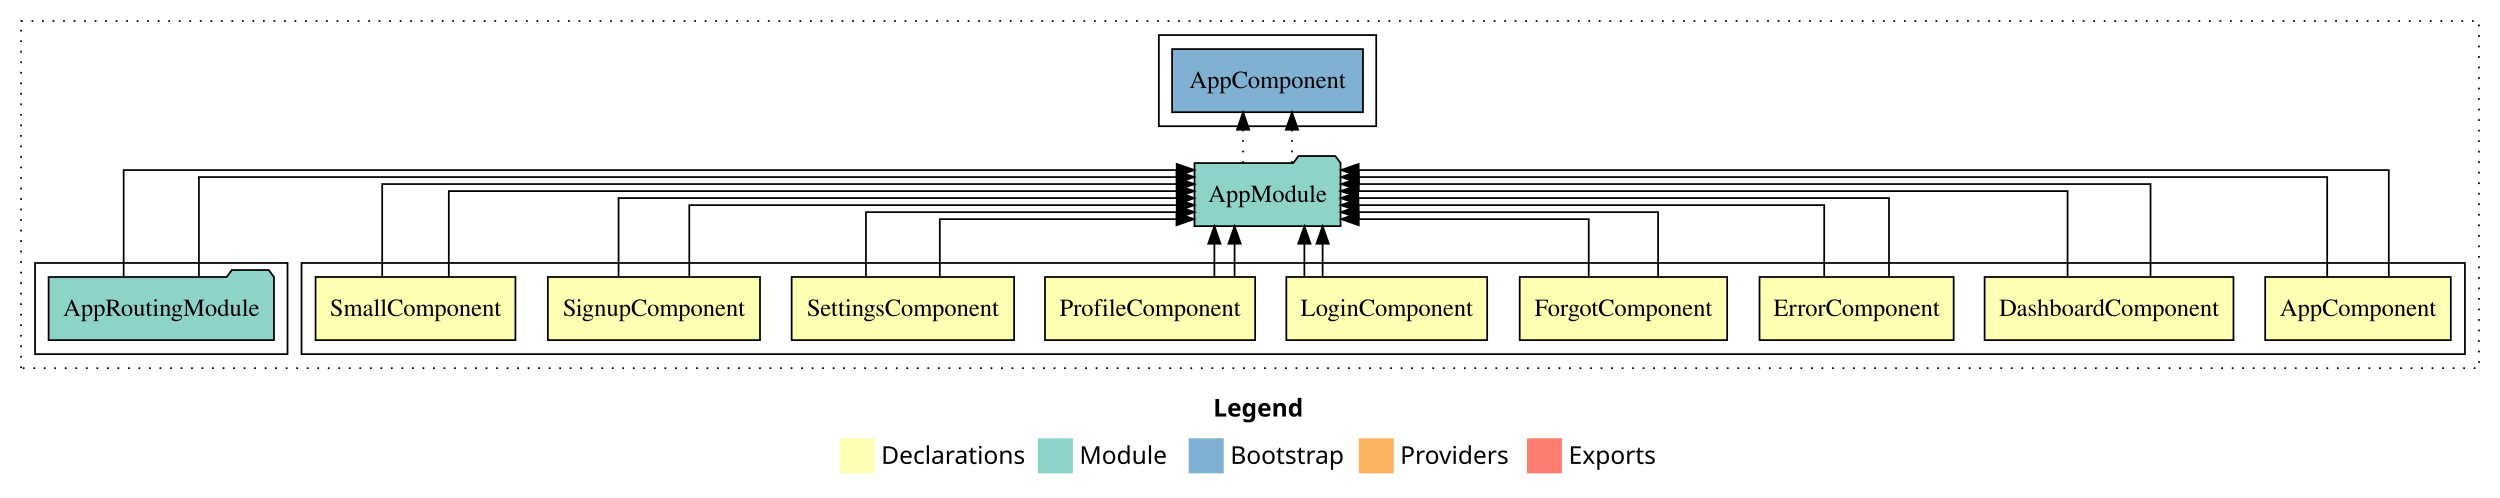
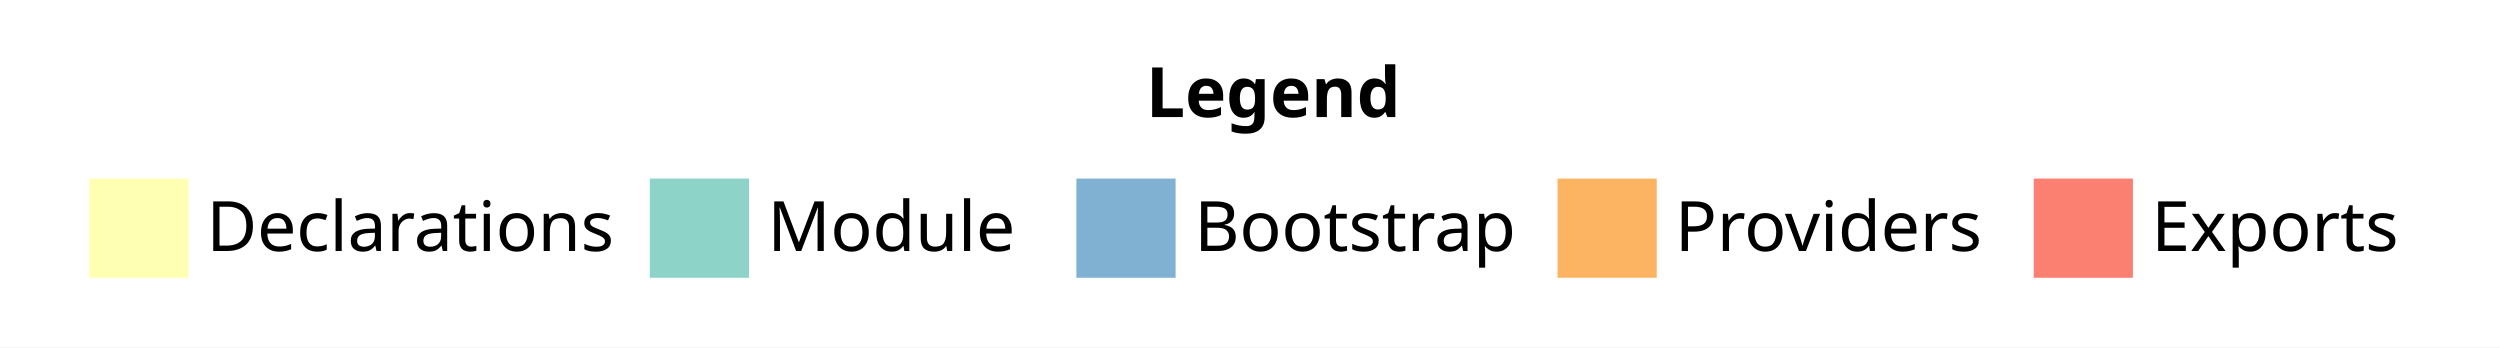
- <svg xmlns="http://www.w3.org/2000/svg" width="1426pt" height="284pt" viewBox="0.00 0.00 1426.00 284.00">
-   <g id="graph0" class="graph" transform="scale(1 1) rotate(0) translate(4 280)">
-     <polygon fill="#ffffff" stroke="transparent" points="-4,4 -4,-280 1422,-280 1422,4 -4,4" />
-     <text text-anchor="start" x="688.009" y="-42.4" font-family="sans-serif" font-weight="bold" font-size="14.00" fill="#000000">Legend</text>
-     <polygon fill="#ffffb3" stroke="transparent" points="475,-10 475,-30 495,-30 495,-10 475,-10" />
-     <text text-anchor="start" x="498.629" y="-15.4" font-family="sans-serif" font-size="14.00" fill="#000000">  Declarations</text>
-     <polygon fill="#8dd3c7" stroke="transparent" points="588,-10 588,-30 608,-30 608,-10 588,-10" />
-     <text text-anchor="start" x="611.725" y="-15.4" font-family="sans-serif" font-size="14.00" fill="#000000">  Module</text>
-     <polygon fill="#80b1d3" stroke="transparent" points="674,-10 674,-30 694,-30 694,-10 674,-10" />
-     <text text-anchor="start" x="697.781" y="-15.4" font-family="sans-serif" font-size="14.00" fill="#000000">  Bootstrap</text>
-     <polygon fill="#fdb462" stroke="transparent" points="771,-10 771,-30 791,-30 791,-10 771,-10" />
-     <text text-anchor="start" x="794.673" y="-15.4" font-family="sans-serif" font-size="14.00" fill="#000000">  Providers</text>
-     <polygon fill="#fb8072" stroke="transparent" points="867,-10 867,-30 887,-30 887,-10 867,-10" />
-     <text text-anchor="start" x="890.726" y="-15.4" font-family="sans-serif" font-size="14.00" fill="#000000">  Exports</text>
-     <g id="clust1" class="cluster">
-       <polygon fill="none" stroke="#000000" stroke-dasharray="1,5" points="8,-70 8,-268 1410,-268 1410,-70 8,-70" />
-     </g>
-     <g id="clust2" class="cluster">
-       <polygon fill="none" stroke="#000000" points="168,-78 168,-130 1402,-130 1402,-78 168,-78" />
-     </g>
-     <g id="clust12" class="cluster">
-       <polygon fill="none" stroke="#000000" points="16,-78 16,-130 160,-130 160,-78 16,-78" />
-     </g>
-     <g id="clust14" class="cluster">
-       <polygon fill="none" stroke="#000000" points="657,-208 657,-260 781,-260 781,-208 657,-208" />
-     </g>
-     <g id="node1" class="node">
-       <polygon fill="#ffffb3" stroke="#000000" points="1393.94,-122 1288.06,-122 1288.06,-86 1393.94,-86 1393.94,-122" />
-       <text text-anchor="middle" x="1341" y="-99.8" font-family="Times,serif" font-size="14.00" fill="#000000">AppComponent</text>
-     </g>
-     <g id="node10" class="node">
-       <polygon fill="#8dd3c7" stroke="#000000" points="760.657,-187 757.657,-191 736.657,-191 733.657,-187 677.343,-187 677.343,-151 760.657,-151 760.657,-187" />
-       <text text-anchor="middle" x="719" y="-164.8" font-family="Times,serif" font-size="14.00" fill="#000000">AppModule</text>
-     </g>
-     <g id="edge1" class="edge">
-       <path fill="none" stroke="#000000" d="M1358.573,-122.323C1358.573,-145.66 1358.573,-183 1358.573,-183 1358.573,-183 770.964,-183 770.964,-183" />
-       <polygon fill="#000000" stroke="#000000" points="770.964,-179.5 760.964,-183 770.964,-186.5 770.964,-179.5" />
-     </g>
-     <g id="edge12" class="edge">
-       <path fill="none" stroke="#000000" d="M1323.427,-122.155C1323.427,-144.352 1323.427,-179 1323.427,-179 1323.427,-179 771.022,-179 771.022,-179" />
-       <polygon fill="#000000" stroke="#000000" points="771.022,-175.5 761.022,-179 771.022,-182.5 771.022,-175.5" />
-     </g>
-     <g id="node2" class="node">
-       <polygon fill="#ffffb3" stroke="#000000" points="1269.973,-122 1128.027,-122 1128.027,-86 1269.973,-86 1269.973,-122" />
-       <text text-anchor="middle" x="1199" y="-99.8" font-family="Times,serif" font-size="14.00" fill="#000000">DashboardComponent</text>
-     </g>
-     <g id="edge2" class="edge">
-       <path fill="none" stroke="#000000" d="M1222.662,-122.284C1222.662,-143.321 1222.662,-175 1222.662,-175 1222.662,-175 771.076,-175 771.076,-175" />
-       <polygon fill="#000000" stroke="#000000" points="771.076,-171.5 761.076,-175 771.076,-178.5 771.076,-171.5" />
-     </g>
-     <g id="edge13" class="edge">
-       <path fill="none" stroke="#000000" d="M1175.338,-122.308C1175.338,-142.145 1175.338,-171 1175.338,-171 1175.338,-171 770.707,-171 770.707,-171" />
-       <polygon fill="#000000" stroke="#000000" points="770.707,-167.5 760.707,-171 770.707,-174.5 770.707,-167.5" />
-     </g>
-     <g id="node3" class="node">
-       <polygon fill="#ffffb3" stroke="#000000" points="1110.367,-122 999.633,-122 999.633,-86 1110.367,-86 1110.367,-122" />
-       <text text-anchor="middle" x="1055" y="-99.8" font-family="Times,serif" font-size="14.00" fill="#000000">ErrorComponent</text>
-     </g>
-     <g id="edge3" class="edge">
-       <path fill="none" stroke="#000000" d="M1073.478,-122.222C1073.478,-140.828 1073.478,-167 1073.478,-167 1073.478,-167 770.706,-167 770.706,-167" />
-       <polygon fill="#000000" stroke="#000000" points="770.706,-163.5 760.706,-167 770.705,-170.5 770.706,-163.5" />
-     </g>
-     <g id="edge14" class="edge">
-       <path fill="none" stroke="#000000" d="M1036.522,-122.022C1036.522,-139.373 1036.522,-163 1036.522,-163 1036.522,-163 770.837,-163 770.837,-163" />
-       <polygon fill="#000000" stroke="#000000" points="770.837,-159.5 760.837,-163 770.837,-166.5 770.837,-159.5" />
-     </g>
-     <g id="node4" class="node">
-       <polygon fill="#ffffb3" stroke="#000000" points="981.167,-122 862.833,-122 862.833,-86 981.167,-86 981.167,-122" />
-       <text text-anchor="middle" x="922" y="-99.8" font-family="Times,serif" font-size="14.00" fill="#000000">ForgotComponent</text>
-     </g>
-     <g id="edge4" class="edge">
-       <path fill="none" stroke="#000000" d="M902.222,-122.124C902.222,-136.783 902.222,-155 902.222,-155 902.222,-155 771.035,-155 771.035,-155" />
-       <polygon fill="#000000" stroke="#000000" points="771.035,-151.5 761.035,-155 771.035,-158.5 771.035,-151.5" />
-     </g>
-     <g id="edge15" class="edge">
-       <path fill="none" stroke="#000000" d="M941.778,-122.009C941.778,-138.049 941.778,-159 941.778,-159 941.778,-159 770.903,-159 770.903,-159" />
-       <polygon fill="#000000" stroke="#000000" points="770.903,-155.5 760.903,-159 770.903,-162.5 770.903,-155.5" />
-     </g>
-     <g id="node5" class="node">
-       <polygon fill="#ffffb3" stroke="#000000" points="844.276,-122 729.724,-122 729.724,-86 844.276,-86 844.276,-122" />
-       <text text-anchor="middle" x="787" y="-99.8" font-family="Times,serif" font-size="14.00" fill="#000000">LoginComponent</text>
-     </g>
-     <g id="edge5" class="edge">
-       <path fill="none" stroke="#000000" d="M740.018,-122.106C740.018,-122.106 740.018,-140.991 740.018,-140.991" />
-       <polygon fill="#000000" stroke="#000000" points="736.518,-140.991 740.018,-150.991 743.518,-140.991 736.518,-140.991" />
-     </g>
-     <g id="edge16" class="edge">
-       <path fill="none" stroke="#000000" d="M750.423,-122.106C750.423,-122.106 750.423,-140.991 750.423,-140.991" />
-       <polygon fill="#000000" stroke="#000000" points="746.923,-140.991 750.423,-150.991 753.923,-140.991 746.923,-140.991" />
-     </g>
-     <g id="node6" class="node">
-       <polygon fill="#ffffb3" stroke="#000000" points="711.933,-122 592.067,-122 592.067,-86 711.933,-86 711.933,-122" />
-       <text text-anchor="middle" x="652" y="-99.8" font-family="Times,serif" font-size="14.00" fill="#000000">ProfileComponent</text>
-     </g>
-     <g id="edge6" class="edge">
-       <path fill="none" stroke="#000000" d="M700.201,-122.106C700.201,-122.106 700.201,-140.991 700.201,-140.991" />
-       <polygon fill="#000000" stroke="#000000" points="696.701,-140.991 700.201,-150.991 703.701,-140.991 696.701,-140.991" />
-     </g>
-     <g id="edge17" class="edge">
-       <path fill="none" stroke="#000000" d="M688.687,-122.106C688.687,-122.106 688.687,-140.991 688.687,-140.991" />
-       <polygon fill="#000000" stroke="#000000" points="685.187,-140.991 688.687,-150.991 692.187,-140.991 685.187,-140.991" />
-     </g>
-     <g id="node7" class="node">
-       <polygon fill="#ffffb3" stroke="#000000" points="574.447,-122 447.553,-122 447.553,-86 574.447,-86 574.447,-122" />
-       <text text-anchor="middle" x="511" y="-99.8" font-family="Times,serif" font-size="14.00" fill="#000000">SettingsComponent</text>
-     </g>
-     <g id="edge7" class="edge">
-       <path fill="none" stroke="#000000" d="M532.074,-122.124C532.074,-136.783 532.074,-155 532.074,-155 532.074,-155 667.05,-155 667.05,-155" />
-       <polygon fill="#000000" stroke="#000000" points="667.05,-158.5 677.05,-155 667.05,-151.5 667.05,-158.5" />
-     </g>
-     <g id="edge18" class="edge">
-       <path fill="none" stroke="#000000" d="M489.926,-122.009C489.926,-138.049 489.926,-159 489.926,-159 489.926,-159 667.251,-159 667.251,-159" />
-       <polygon fill="#000000" stroke="#000000" points="667.251,-162.5 677.251,-159 667.251,-155.5 667.251,-162.5" />
-     </g>
-     <g id="node8" class="node">
-       <polygon fill="#ffffb3" stroke="#000000" points="429.506,-122 308.494,-122 308.494,-86 429.506,-86 429.506,-122" />
-       <text text-anchor="middle" x="369" y="-99.8" font-family="Times,serif" font-size="14.00" fill="#000000">SignupComponent</text>
-     </g>
-     <g id="edge8" class="edge">
-       <path fill="none" stroke="#000000" d="M389.168,-122.022C389.168,-139.373 389.168,-163 389.168,-163 389.168,-163 667.226,-163 667.226,-163" />
-       <polygon fill="#000000" stroke="#000000" points="667.226,-166.5 677.226,-163 667.226,-159.5 667.226,-166.5" />
-     </g>
-     <g id="edge19" class="edge">
-       <path fill="none" stroke="#000000" d="M348.832,-122.222C348.832,-140.828 348.832,-167 348.832,-167 348.832,-167 667.257,-167 667.257,-167" />
-       <polygon fill="#000000" stroke="#000000" points="667.257,-170.5 677.257,-167 667.257,-163.5 667.257,-170.5" />
-     </g>
-     <g id="node9" class="node">
-       <polygon fill="#ffffb3" stroke="#000000" points="290.001,-122 175.999,-122 175.999,-86 290.001,-86 290.001,-122" />
-       <text text-anchor="middle" x="233" y="-99.8" font-family="Times,serif" font-size="14.00" fill="#000000">SmallComponent</text>
-     </g>
-     <g id="edge9" class="edge">
-       <path fill="none" stroke="#000000" d="M214,-122.284C214,-143.321 214,-175 214,-175 214,-175 667.244,-175 667.244,-175" />
-       <polygon fill="#000000" stroke="#000000" points="667.244,-178.5 677.244,-175 667.244,-171.5 667.244,-178.5" />
-     </g>
-     <g id="edge20" class="edge">
-       <path fill="none" stroke="#000000" d="M252,-122.308C252,-142.145 252,-171 252,-171 252,-171 667.146,-171 667.146,-171" />
-       <polygon fill="#000000" stroke="#000000" points="667.146,-174.5 677.146,-171 667.146,-167.5 667.146,-174.5" />
-     </g>
-     <g id="node12" class="node">
-       <polygon fill="#80b1d3" stroke="#000000" points="773.439,-252 664.561,-252 664.561,-216 773.439,-216 773.439,-252" />
-       <text text-anchor="middle" x="719" y="-229.8" font-family="Times,serif" font-size="14.00" fill="#000000">AppComponent </text>
-     </g>
-     <g id="edge11" class="edge">
-       <path fill="none" stroke="#000000" stroke-dasharray="1,5" d="M732.943,-187.106C732.943,-187.106 732.943,-205.991 732.943,-205.991" />
-       <polygon fill="#000000" stroke="#000000" points="729.443,-205.991 732.943,-215.991 736.443,-205.991 729.443,-205.991" />
-     </g>
-     <g id="edge22" class="edge">
-       <path fill="none" stroke="#000000" stroke-dasharray="1,5" d="M705.057,-187.106C705.057,-187.106 705.057,-205.991 705.057,-205.991" />
-       <polygon fill="#000000" stroke="#000000" points="701.557,-205.991 705.057,-215.991 708.557,-205.991 701.557,-205.991" />
-     </g>
-     <g id="node11" class="node">
-       <polygon fill="#8dd3c7" stroke="#000000" points="152.274,-122 149.274,-126 128.274,-126 125.274,-122 23.726,-122 23.726,-86 152.274,-86 152.274,-122" />
-       <text text-anchor="middle" x="88" y="-99.8" font-family="Times,serif" font-size="14.00" fill="#000000">AppRoutingModule</text>
-     </g>
-     <g id="edge10" class="edge">
-       <path fill="none" stroke="#000000" d="M109.462,-122.155C109.462,-144.352 109.462,-179 109.462,-179 109.462,-179 667.104,-179 667.104,-179" />
-       <polygon fill="#000000" stroke="#000000" points="667.104,-182.5 677.104,-179 667.104,-175.5 667.104,-182.5" />
-     </g>
-     <g id="edge21" class="edge">
-       <path fill="none" stroke="#000000" d="M66.538,-122.323C66.538,-145.66 66.538,-183 66.538,-183 66.538,-183 667.193,-183 667.193,-183" />
-       <polygon fill="#000000" stroke="#000000" points="667.193,-186.5 677.193,-183 667.193,-179.5 667.193,-186.5" />
-     </g>
+ <svg xmlns="http://www.w3.org/2000/svg" width="504pt" height="70pt" viewBox="0.00 0.00 504.00 70.00">
+   <g id="graph0" class="graph" transform="scale(1 1) rotate(0) translate(4 66)">
+     <polygon fill="#ffffff" stroke="transparent" points="-4,4 -4,-66 500,-66 500,4 -4,4" />
+     <text text-anchor="start" x="227.009" y="-42.4" font-family="sans-serif" font-weight="bold" font-size="14.00" fill="#000000">Legend</text>
+     <polygon fill="#ffffb3" stroke="transparent" points="14,-10 14,-30 34,-30 34,-10 14,-10" />
+     <text text-anchor="start" x="37.629" y="-15.4" font-family="sans-serif" font-size="14.00" fill="#000000">  Declarations</text>
+     <polygon fill="#8dd3c7" stroke="transparent" points="127,-10 127,-30 147,-30 147,-10 127,-10" />
+     <text text-anchor="start" x="150.725" y="-15.4" font-family="sans-serif" font-size="14.00" fill="#000000">  Module</text>
+     <polygon fill="#80b1d3" stroke="transparent" points="213,-10 213,-30 233,-30 233,-10 213,-10" />
+     <text text-anchor="start" x="236.781" y="-15.4" font-family="sans-serif" font-size="14.00" fill="#000000">  Bootstrap</text>
+     <polygon fill="#fdb462" stroke="transparent" points="310,-10 310,-30 330,-30 330,-10 310,-10" />
+     <text text-anchor="start" x="333.673" y="-15.4" font-family="sans-serif" font-size="14.00" fill="#000000">  Providers</text>
+     <polygon fill="#fb8072" stroke="transparent" points="406,-10 406,-30 426,-30 426,-10 406,-10" />
+     <text text-anchor="start" x="429.726" y="-15.4" font-family="sans-serif" font-size="14.00" fill="#000000">  Exports</text>
  </g>
</svg>
